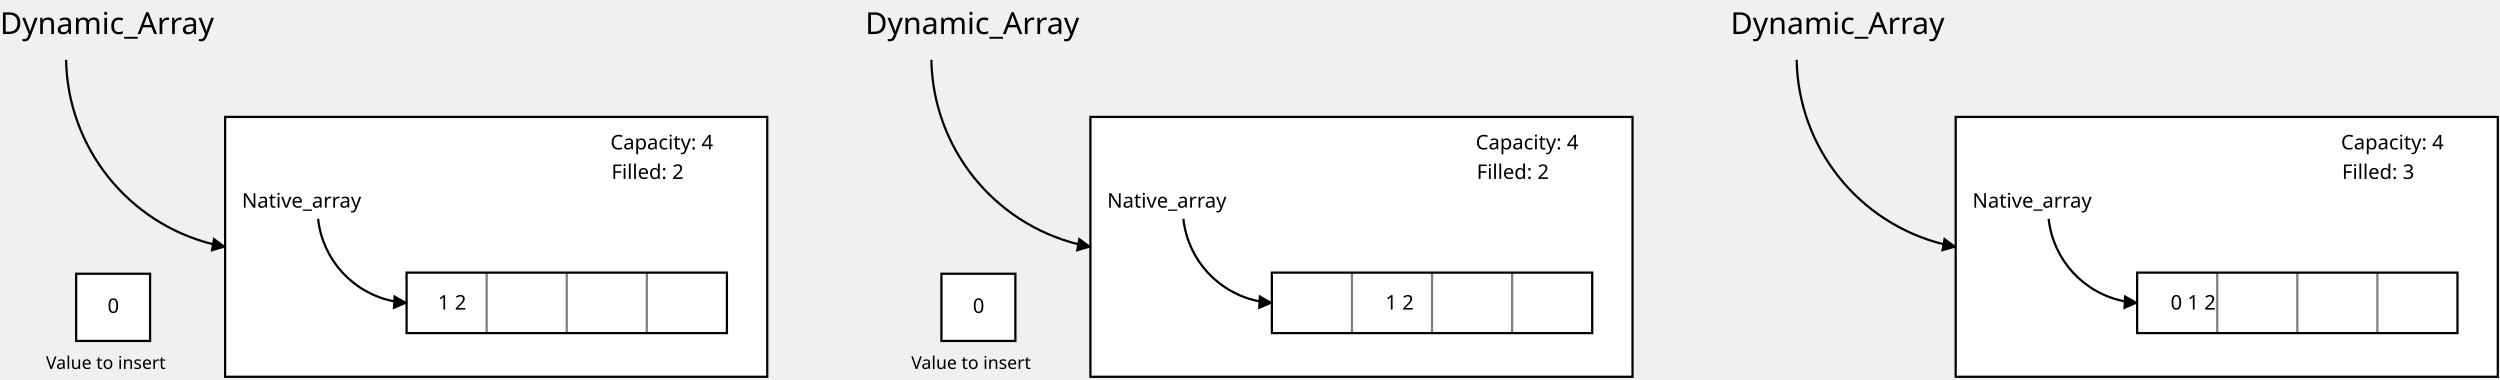
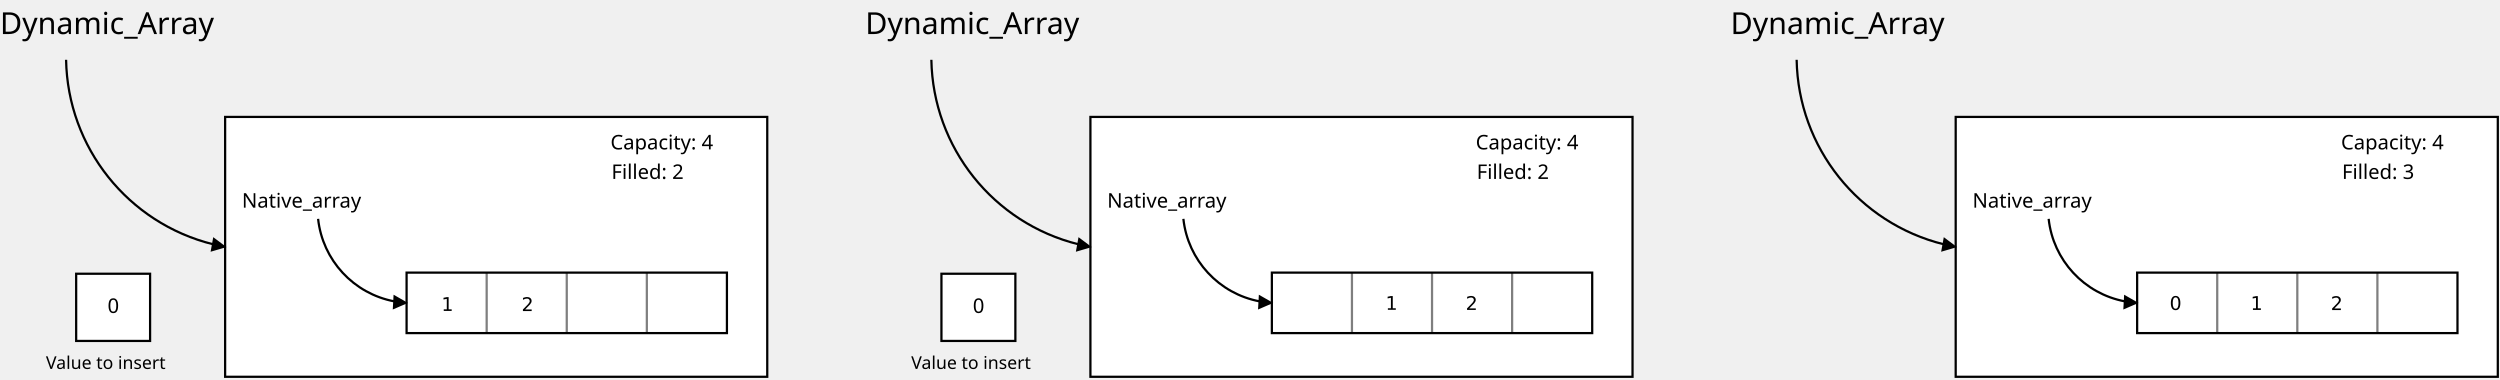
- <svg xmlns="http://www.w3.org/2000/svg" width="112cm" height="17cm" viewBox="72 55 2232 336">
-   <g>
-     <text font-size="27.093" style="fill: #000000;text-anchor:start;font-family:sans-serif;font-style:normal;font-weight:normal" x="844.52" y="84">
-       <tspan x="844.52" y="84">Dynamic_Array</tspan>
+ <svg xmlns="http://www.w3.org/2000/svg" width="112cm" height="17cm" viewBox="72 55 2232 336" version="1.1" id="svg28">
+   <defs id="defs28" />
+   <g id="g10">
+     <text font-size="27.093" style="fill: #000000;text-anchor:start;font-family:sans-serif;font-style:normal;font-weight:normal" x="844.52" y="84" id="text1">
+       <tspan x="844.52" y="84" id="tspan1">Dynamic_Array</tspan>
    </text>
-     <g>
-       <rect style="fill: #ffffff" x="1045.52" y="158" width="484" height="232" />
-       <rect style="fill: none; fill-opacity:0; stroke-width: 2; stroke: #000000" x="1045.52" y="158" width="484" height="232" />
+     <g id="g2">
+       <rect style="fill: #ffffff" x="1045.52" y="158" width="484" height="232" id="rect1" />
+       <rect style="fill: none; fill-opacity:0; stroke-width: 2; stroke: #000000" x="1045.52" y="158" width="484" height="232" id="rect2" />
    </g>
-     <g>
-       <rect style="fill: #ffffff" x="1207.52" y="297" width="286" height="54" />
-       <line style="fill: none; fill-opacity:0; stroke-width: 2; stroke: #7f7f7f" x1="1279.02" y1="297" x2="1279.02" y2="351" />
-       <line style="fill: none; fill-opacity:0; stroke-width: 2; stroke: #7f7f7f" x1="1350.52" y1="297" x2="1350.52" y2="351" />
-       <line style="fill: none; fill-opacity:0; stroke-width: 2; stroke: #7f7f7f" x1="1422.02" y1="297" x2="1422.02" y2="351" />
-       <rect style="fill: none; fill-opacity:0; stroke-width: 2; stroke: #000000" x="1207.52" y="297" width="286" height="54" />
+     <g id="g5">
+       <rect style="fill: #ffffff" x="1207.52" y="297" width="286" height="54" id="rect3" />
+       <line style="fill: none; fill-opacity:0; stroke-width: 2; stroke: #7f7f7f" x1="1279.02" y1="297" x2="1279.02" y2="351" id="line3" />
+       <line style="fill: none; fill-opacity:0; stroke-width: 2; stroke: #7f7f7f" x1="1350.52" y1="297" x2="1350.52" y2="351" id="line4" />
+       <line style="fill: none; fill-opacity:0; stroke-width: 2; stroke: #7f7f7f" x1="1422.02" y1="297" x2="1422.02" y2="351" id="line5" />
+       <rect style="fill: none; fill-opacity:0; stroke-width: 2; stroke: #000000" x="1207.52" y="297" width="286" height="54" id="rect5" />
    </g>
-     <text font-size="18.062" style="fill: #000000;text-anchor:start;font-family:sans-serif;font-style:normal;font-weight:normal" x="1308.88" y="330">
-       <tspan x="1308.88" y="330">1           2</tspan>
+     <g id="g6">
+       <path style="fill: none; fill-opacity:0; stroke-width: 2; stroke: #000000" d="M 1128.52,249 A 84.162,84.162 0 0 0 1196.67,322.685" id="path5" />
+       <polygon style="fill: #000000" points="1196.26,328.381 1206.52,323.944 1196.81,318.397 " id="polygon5" />
+       <polygon style="fill: none; fill-opacity:0; stroke-width: 2; stroke: #000000" points="1196.26,328.381 1206.52,323.944 1196.81,318.397 " id="polygon6" />
+     </g>
+     <text font-size="18.062" style="fill: #000000;text-anchor:start;font-family:sans-serif;font-style:normal;font-weight:normal" x="1060.52" y="239" id="text6">
+       <tspan x="1060.52" y="239" id="tspan6">Native_array</tspan>
    </text>
-     <g>
-       <path style="fill: none; fill-opacity:0; stroke-width: 2; stroke: #000000" d="M 1128.52,249 A 84.162,84.162 0 0 0 1196.67,322.685" />
-       <polygon style="fill: #000000" points="1196.26,328.381 1206.52,323.944 1196.81,318.397 " />
-       <polygon style="fill: none; fill-opacity:0; stroke-width: 2; stroke: #000000" points="1196.26,328.381 1206.52,323.944 1196.81,318.397 " />
+     <text font-size="18.062" style="fill: #000000;text-anchor:start;font-family:sans-serif;font-style:normal;font-weight:normal" x="1389.52" y="187" id="text7">
+       <tspan x="1389.52" y="187" id="tspan7">Capacity: 4</tspan>
+     </text>
+     <g id="g8">
+       <path style="fill: none; fill-opacity:0; stroke-width: 2; stroke: #000000" d="M 903.52,107 A 172.901,172.901 0 0 0 1034.78,271.697" id="path7" />
+       <polygon style="fill: #000000" points="1033.8,276.956 1044.54,273.821 1035.59,267.116 " id="polygon7" />
+       <polygon style="fill: none; fill-opacity:0; stroke-width: 2; stroke: #000000" points="1033.8,276.956 1044.54,273.821 1035.59,267.116 " id="polygon8" />
    </g>
-     <text font-size="18.062" style="fill: #000000;text-anchor:start;font-family:sans-serif;font-style:normal;font-weight:normal" x="1060.52" y="239">
-       <tspan x="1060.52" y="239">Native_array</tspan>
+     <text font-size="18.062" style="fill: #000000;text-anchor:start;font-family:sans-serif;font-style:normal;font-weight:normal" x="1390.42" y="213.366" id="text8">
+       <tspan x="1390.42" y="213.366" id="tspan8">Filled: 2</tspan>
    </text>
-     <text font-size="18.062" style="fill: #000000;text-anchor:start;font-family:sans-serif;font-style:normal;font-weight:normal" x="1389.52" y="187">
-       <tspan x="1389.52" y="187">Capacity: 4</tspan>
+     <g id="g9">
+       <rect style="fill: #ffffff" x="912.52" y="298" width="66" height="60" id="rect8" />
+       <rect style="fill: none; fill-opacity:0; stroke-width: 2; stroke: #000000" x="912.52" y="298" width="66" height="60" id="rect9" />
+     </g>
+     <text font-size="18.062" style="fill: #000000;text-anchor:start;font-family:sans-serif;font-style:normal;font-weight:normal" x="940.52" y="333" id="text9">
+       <tspan x="940.52" y="333" id="tspan9">0</tspan>
    </text>
-     <g>
-       <path style="fill: none; fill-opacity:0; stroke-width: 2; stroke: #000000" d="M 903.52,107 A 172.901,172.901 0 0 0 1034.78,271.697" />
-       <polygon style="fill: #000000" points="1033.8,276.956 1044.54,273.821 1035.59,267.116 " />
-       <polygon style="fill: none; fill-opacity:0; stroke-width: 2; stroke: #000000" points="1033.8,276.956 1044.54,273.821 1035.59,267.116 " />
-     </g>
-     <text font-size="18.062" style="fill: #000000;text-anchor:start;font-family:sans-serif;font-style:normal;font-weight:normal" x="1390.42" y="213.366">
-       <tspan x="1390.42" y="213.366">Filled: 2</tspan>
+     <text font-size="15.804" style="fill: #000000;text-anchor:start;font-family:sans-serif;font-style:normal;font-weight:normal" x="885.52" y="383" id="text10">
+       <tspan x="885.52" y="383" id="tspan10">Value to insert</tspan>
    </text>
-     <g>
-       <rect style="fill: #ffffff" x="912.52" y="298" width="66" height="60" />
-       <rect style="fill: none; fill-opacity:0; stroke-width: 2; stroke: #000000" x="912.52" y="298" width="66" height="60" />
-     </g>
-     <text font-size="18.062" style="fill: #000000;text-anchor:start;font-family:sans-serif;font-style:normal;font-weight:normal" x="940.52" y="333">
-       <tspan x="940.52" y="333">0</tspan>
+     <text xml:space="preserve" style="font-size:16.873px;line-height:1.25;font-family:'DejaVu Sans';-inkscape-font-specification:'DejaVu Sans';letter-spacing:0px;word-spacing:0px;stroke-width:0.527" x="1309.005" y="330.215" id="text29-3">
+       <tspan id="tspan29-6" style="stroke-width:0.527" x="1309.005" y="330.215">1</tspan>
    </text>
-     <text font-size="15.804" style="fill: #000000;text-anchor:start;font-family:sans-serif;font-style:normal;font-weight:normal" x="885.52" y="383">
-       <tspan x="885.52" y="383">Value to insert</tspan>
+     <text xml:space="preserve" style="font-size:16.873px;line-height:1.25;font-family:'DejaVu Sans';-inkscape-font-specification:'DejaVu Sans';letter-spacing:0px;word-spacing:0px;stroke-width:0.527" x="1380.547" y="330.326" id="text30-7">
+       <tspan id="tspan30-5" style="stroke-width:0.527" x="1380.547" y="330.326">2</tspan>
    </text>
  </g>
-   <g>
-     <text font-size="27.093" style="fill: #000000;text-anchor:start;font-family:sans-serif;font-style:normal;font-weight:normal" x="1617.04" y="84">
-       <tspan x="1617.04" y="84">Dynamic_Array</tspan>
+   <g id="g19">
+     <text font-size="27.093" style="fill: #000000;text-anchor:start;font-family:sans-serif;font-style:normal;font-weight:normal" x="1617.04" y="84" id="text11">
+       <tspan x="1617.04" y="84" id="tspan11">Dynamic_Array</tspan>
    </text>
-     <g>
-       <rect style="fill: #ffffff" x="1818.04" y="158" width="484" height="232" />
-       <rect style="fill: none; fill-opacity:0; stroke-width: 2; stroke: #000000" x="1818.04" y="158" width="484" height="232" />
+     <g id="g12">
+       <rect style="fill: #ffffff" x="1818.04" y="158" width="484" height="232" id="rect11" />
+       <rect style="fill: none; fill-opacity:0; stroke-width: 2; stroke: #000000" x="1818.04" y="158" width="484" height="232" id="rect12" />
    </g>
-     <g>
-       <rect style="fill: #ffffff" x="1980.04" y="297" width="286" height="54" />
-       <line style="fill: none; fill-opacity:0; stroke-width: 2; stroke: #7f7f7f" x1="2051.54" y1="297" x2="2051.54" y2="351" />
-       <line style="fill: none; fill-opacity:0; stroke-width: 2; stroke: #7f7f7f" x1="2123.04" y1="297" x2="2123.04" y2="351" />
-       <line style="fill: none; fill-opacity:0; stroke-width: 2; stroke: #7f7f7f" x1="2194.54" y1="297" x2="2194.54" y2="351" />
-       <rect style="fill: none; fill-opacity:0; stroke-width: 2; stroke: #000000" x="1980.04" y="297" width="286" height="54" />
+     <g id="g15">
+       <rect style="fill: #ffffff" x="1980.04" y="297" width="286" height="54" id="rect13" />
+       <line style="fill: none; fill-opacity:0; stroke-width: 2; stroke: #7f7f7f" x1="2051.54" y1="297" x2="2051.54" y2="351" id="line13" />
+       <line style="fill: none; fill-opacity:0; stroke-width: 2; stroke: #7f7f7f" x1="2123.04" y1="297" x2="2123.04" y2="351" id="line14" />
+       <line style="fill: none; fill-opacity:0; stroke-width: 2; stroke: #7f7f7f" x1="2194.54" y1="297" x2="2194.54" y2="351" id="line15" />
+       <rect style="fill: none; fill-opacity:0; stroke-width: 2; stroke: #000000" x="1980.04" y="297" width="286" height="54" id="rect15" />
    </g>
-     <text font-size="18.062" style="fill: #000000;text-anchor:start;font-family:sans-serif;font-style:normal;font-weight:normal" x="2009.88" y="330">
-       <tspan x="2009.88" y="330">0          1           2</tspan>
+     <g id="g16">
+       <path style="fill: none; fill-opacity:0; stroke-width: 2; stroke: #000000" d="M 1901.04,249 A 84.162,84.162 0 0 0 1969.19,322.685" id="path15" />
+       <polygon style="fill: #000000" points="1968.78,328.381 1979.04,323.944 1969.33,318.397 " id="polygon15" />
+       <polygon style="fill: none; fill-opacity:0; stroke-width: 2; stroke: #000000" points="1968.78,328.381 1979.04,323.944 1969.33,318.397 " id="polygon16" />
+     </g>
+     <text font-size="18.062" style="fill: #000000;text-anchor:start;font-family:sans-serif;font-style:normal;font-weight:normal" x="1833.04" y="239" id="text16">
+       <tspan x="1833.04" y="239" id="tspan16">Native_array</tspan>
    </text>
-     <g>
-       <path style="fill: none; fill-opacity:0; stroke-width: 2; stroke: #000000" d="M 1901.04,249 A 84.162,84.162 0 0 0 1969.19,322.685" />
-       <polygon style="fill: #000000" points="1968.78,328.381 1979.04,323.944 1969.33,318.397 " />
-       <polygon style="fill: none; fill-opacity:0; stroke-width: 2; stroke: #000000" points="1968.78,328.381 1979.04,323.944 1969.33,318.397 " />
+     <text font-size="18.062" style="fill: #000000;text-anchor:start;font-family:sans-serif;font-style:normal;font-weight:normal" x="2162.04" y="187" id="text17">
+       <tspan x="2162.04" y="187" id="tspan17">Capacity: 4</tspan>
+     </text>
+     <g id="g18">
+       <path style="fill: none; fill-opacity:0; stroke-width: 2; stroke: #000000" d="M 1676.04,107 A 172.901,172.901 0 0 0 1807.3,271.697" id="path17" />
+       <polygon style="fill: #000000" points="1806.32,276.956 1817.05,273.821 1808.11,267.116 " id="polygon17" />
+       <polygon style="fill: none; fill-opacity:0; stroke-width: 2; stroke: #000000" points="1806.32,276.956 1817.05,273.821 1808.11,267.116 " id="polygon18" />
    </g>
-     <text font-size="18.062" style="fill: #000000;text-anchor:start;font-family:sans-serif;font-style:normal;font-weight:normal" x="1833.04" y="239">
-       <tspan x="1833.04" y="239">Native_array</tspan>
+     <text font-size="18.062" style="fill: #000000;text-anchor:start;font-family:sans-serif;font-style:normal;font-weight:normal" x="2162.94" y="213.366" id="text18">
+       <tspan x="2162.94" y="213.366" id="tspan18">Filled: 3</tspan>
    </text>
-     <text font-size="18.062" style="fill: #000000;text-anchor:start;font-family:sans-serif;font-style:normal;font-weight:normal" x="2162.04" y="187">
-       <tspan x="2162.04" y="187">Capacity: 4</tspan>
+     <text xml:space="preserve" style="font-size:16.873px;line-height:1.25;font-family:'DejaVu Sans';-inkscape-font-specification:'DejaVu Sans';letter-spacing:0px;word-spacing:0px;stroke-width:0.527" x="2081.335" y="330.319" id="text29-35">
+       <tspan id="tspan29-62" style="stroke-width:0.527" x="2081.335" y="330.319">1</tspan>
    </text>
-     <g>
-       <path style="fill: none; fill-opacity:0; stroke-width: 2; stroke: #000000" d="M 1676.04,107 A 172.901,172.901 0 0 0 1807.3,271.697" />
-       <polygon style="fill: #000000" points="1806.32,276.956 1817.05,273.821 1808.11,267.116 " />
-       <polygon style="fill: none; fill-opacity:0; stroke-width: 2; stroke: #000000" points="1806.32,276.956 1817.05,273.821 1808.11,267.116 " />
-     </g>
-     <text font-size="18.062" style="fill: #000000;text-anchor:start;font-family:sans-serif;font-style:normal;font-weight:normal" x="2162.94" y="213.366">
-       <tspan x="2162.94" y="213.366">Filled: 3</tspan>
+     <text xml:space="preserve" style="font-size:16.873px;line-height:1.25;font-family:'DejaVu Sans';-inkscape-font-specification:'DejaVu Sans';letter-spacing:0px;word-spacing:0px;stroke-width:0.527" x="2152.878" y="330.43" id="text30-9">
+       <tspan id="tspan30-1" style="stroke-width:0.527" x="2152.878" y="330.43">2</tspan>
+     </text>
+     <text xml:space="preserve" style="font-size:16.873px;line-height:1.25;font-family:'DejaVu Sans';-inkscape-font-specification:'DejaVu Sans';letter-spacing:0px;word-spacing:0px;stroke-width:0.527" x="2009.021" y="330.31" id="text31">
+       <tspan id="tspan31" style="stroke-width:0.527" x="2009.021" y="330.31">0</tspan>
    </text>
  </g>
-   <g>
-     <text font-size="27.093" style="fill: #000000;text-anchor:start;font-family:sans-serif;font-style:normal;font-weight:normal" x="72" y="84">
-       <tspan x="72" y="84">Dynamic_Array</tspan>
+   <g id="g28">
+     <text font-size="27.093" style="fill: #000000;text-anchor:start;font-family:sans-serif;font-style:normal;font-weight:normal" x="72" y="84" id="text19">
+       <tspan x="72" y="84" id="tspan19">Dynamic_Array</tspan>
    </text>
-     <g>
-       <rect style="fill: #ffffff" x="273" y="158" width="484" height="232" />
-       <rect style="fill: none; fill-opacity:0; stroke-width: 2; stroke: #000000" x="273" y="158" width="484" height="232" />
+     <g id="g20">
+       <rect style="fill: #ffffff" x="273" y="158" width="484" height="232" id="rect19" />
+       <rect style="fill: none; fill-opacity:0; stroke-width: 2; stroke: #000000" x="273" y="158" width="484" height="232" id="rect20" />
    </g>
-     <g>
-       <rect style="fill: #ffffff" x="435" y="297" width="286" height="54" />
-       <line style="fill: none; fill-opacity:0; stroke-width: 2; stroke: #7f7f7f" x1="506.5" y1="297" x2="506.5" y2="351" />
-       <line style="fill: none; fill-opacity:0; stroke-width: 2; stroke: #7f7f7f" x1="578" y1="297" x2="578" y2="351" />
-       <line style="fill: none; fill-opacity:0; stroke-width: 2; stroke: #7f7f7f" x1="649.5" y1="297" x2="649.5" y2="351" />
-       <rect style="fill: none; fill-opacity:0; stroke-width: 2; stroke: #000000" x="435" y="297" width="286" height="54" />
+     <g id="g23">
+       <rect style="fill: #ffffff" x="435" y="297" width="286" height="54" id="rect21" />
+       <line style="fill: none; fill-opacity:0; stroke-width: 2; stroke: #7f7f7f" x1="506.5" y1="297" x2="506.5" y2="351" id="line21" />
+       <line style="fill: none; fill-opacity:0; stroke-width: 2; stroke: #7f7f7f" x1="578" y1="297" x2="578" y2="351" id="line22" />
+       <line style="fill: none; fill-opacity:0; stroke-width: 2; stroke: #7f7f7f" x1="649.5" y1="297" x2="649.5" y2="351" id="line23" />
+       <rect style="fill: none; fill-opacity:0; stroke-width: 2; stroke: #000000" x="435" y="297" width="286" height="54" id="rect23" />
    </g>
-     <text font-size="18.062" style="fill: #000000;text-anchor:start;font-family:sans-serif;font-style:normal;font-weight:normal" x="463" y="330">
-       <tspan x="463" y="330">1           2</tspan>
+     <g id="g24">
+       <path style="fill: none; fill-opacity:0; stroke-width: 2; stroke: #000000" d="M 356,249 A 84.162,84.162 0 0 0 424.149,322.685" id="path23" />
+       <polygon style="fill: #000000" points="423.739,328.381 434.002,323.944 424.295,318.397 " id="polygon23" />
+       <polygon style="fill: none; fill-opacity:0; stroke-width: 2; stroke: #000000" points="423.739,328.381 434.002,323.944 424.295,318.397 " id="polygon24" />
+     </g>
+     <text font-size="18.062" style="fill: #000000;text-anchor:start;font-family:sans-serif;font-style:normal;font-weight:normal" x="288" y="239" id="text24">
+       <tspan x="288" y="239" id="tspan24">Native_array</tspan>
    </text>
-     <g>
-       <path style="fill: none; fill-opacity:0; stroke-width: 2; stroke: #000000" d="M 356,249 A 84.162,84.162 0 0 0 424.149,322.685" />
-       <polygon style="fill: #000000" points="423.739,328.381 434.002,323.944 424.295,318.397 " />
-       <polygon style="fill: none; fill-opacity:0; stroke-width: 2; stroke: #000000" points="423.739,328.381 434.002,323.944 424.295,318.397 " />
+     <text font-size="18.062" style="fill: #000000;text-anchor:start;font-family:sans-serif;font-style:normal;font-weight:normal" x="617" y="187" id="text25">
+       <tspan x="617" y="187" id="tspan25">Capacity: 4</tspan>
+     </text>
+     <g id="g26">
+       <path style="fill: none; fill-opacity:0; stroke-width: 2; stroke: #000000" d="M 131,107 A 172.901,172.901 0 0 0 262.261,271.697" id="path25" />
+       <polygon style="fill: #000000" points="261.284,276.956 272.016,273.821 263.07,267.116 " id="polygon25" />
+       <polygon style="fill: none; fill-opacity:0; stroke-width: 2; stroke: #000000" points="261.284,276.956 272.016,273.821 263.07,267.116 " id="polygon26" />
    </g>
-     <text font-size="18.062" style="fill: #000000;text-anchor:start;font-family:sans-serif;font-style:normal;font-weight:normal" x="288" y="239">
-       <tspan x="288" y="239">Native_array</tspan>
+     <text font-size="18.062" style="fill: #000000;text-anchor:start;font-family:sans-serif;font-style:normal;font-weight:normal" x="617.9" y="213.366" id="text26">
+       <tspan x="617.9" y="213.366" id="tspan26">Filled: 2</tspan>
    </text>
-     <text font-size="18.062" style="fill: #000000;text-anchor:start;font-family:sans-serif;font-style:normal;font-weight:normal" x="617" y="187">
-       <tspan x="617" y="187">Capacity: 4</tspan>
+     <g id="g27">
+       <rect style="fill: #ffffff" x="140" y="298" width="66" height="60" id="rect26" />
+       <rect style="fill: none; fill-opacity:0; stroke-width: 2; stroke: #000000" x="140" y="298" width="66" height="60" id="rect27" />
+     </g>
+     <text font-size="18.062" style="fill: #000000;text-anchor:start;font-family:sans-serif;font-style:normal;font-weight:normal" x="168" y="333" id="text27">
+       <tspan x="168" y="333" id="tspan27">0</tspan>
    </text>
-     <g>
-       <path style="fill: none; fill-opacity:0; stroke-width: 2; stroke: #000000" d="M 131,107 A 172.901,172.901 0 0 0 262.261,271.697" />
-       <polygon style="fill: #000000" points="261.284,276.956 272.016,273.821 263.07,267.116 " />
-       <polygon style="fill: none; fill-opacity:0; stroke-width: 2; stroke: #000000" points="261.284,276.956 272.016,273.821 263.07,267.116 " />
-     </g>
-     <text font-size="18.062" style="fill: #000000;text-anchor:start;font-family:sans-serif;font-style:normal;font-weight:normal" x="617.9" y="213.366">
-       <tspan x="617.9" y="213.366">Filled: 2</tspan>
+     <text font-size="15.804" style="fill: #000000;text-anchor:start;font-family:sans-serif;font-style:normal;font-weight:normal" x="113" y="383" id="text28">
+       <tspan x="113" y="383" id="tspan28">Value to insert</tspan>
    </text>
-     <g>
-       <rect style="fill: #ffffff" x="140" y="298" width="66" height="60" />
-       <rect style="fill: none; fill-opacity:0; stroke-width: 2; stroke: #000000" x="140" y="298" width="66" height="60" />
-     </g>
-     <text font-size="18.062" style="fill: #000000;text-anchor:start;font-family:sans-serif;font-style:normal;font-weight:normal" x="168" y="333">
-       <tspan x="168" y="333">0</tspan>
+     <text xml:space="preserve" style="font-size:16.873px;line-height:1.25;font-family:'DejaVu Sans';-inkscape-font-specification:'DejaVu Sans';letter-spacing:0px;word-spacing:0px;stroke-width:0.527" x="466.085" y="331.194" id="text29">
+       <tspan id="tspan29" style="stroke-width:0.527" x="466.085" y="331.194">1</tspan>
    </text>
-     <text font-size="15.804" style="fill: #000000;text-anchor:start;font-family:sans-serif;font-style:normal;font-weight:normal" x="113" y="383">
-       <tspan x="113" y="383">Value to insert</tspan>
+     <text xml:space="preserve" style="font-size:16.873px;line-height:1.25;font-family:'DejaVu Sans';-inkscape-font-specification:'DejaVu Sans';letter-spacing:0px;word-spacing:0px;stroke-width:0.527" x="537.628" y="331.305" id="text30">
+       <tspan id="tspan30" style="stroke-width:0.527" x="537.628" y="331.305">2</tspan>
    </text>
  </g>
</svg>
